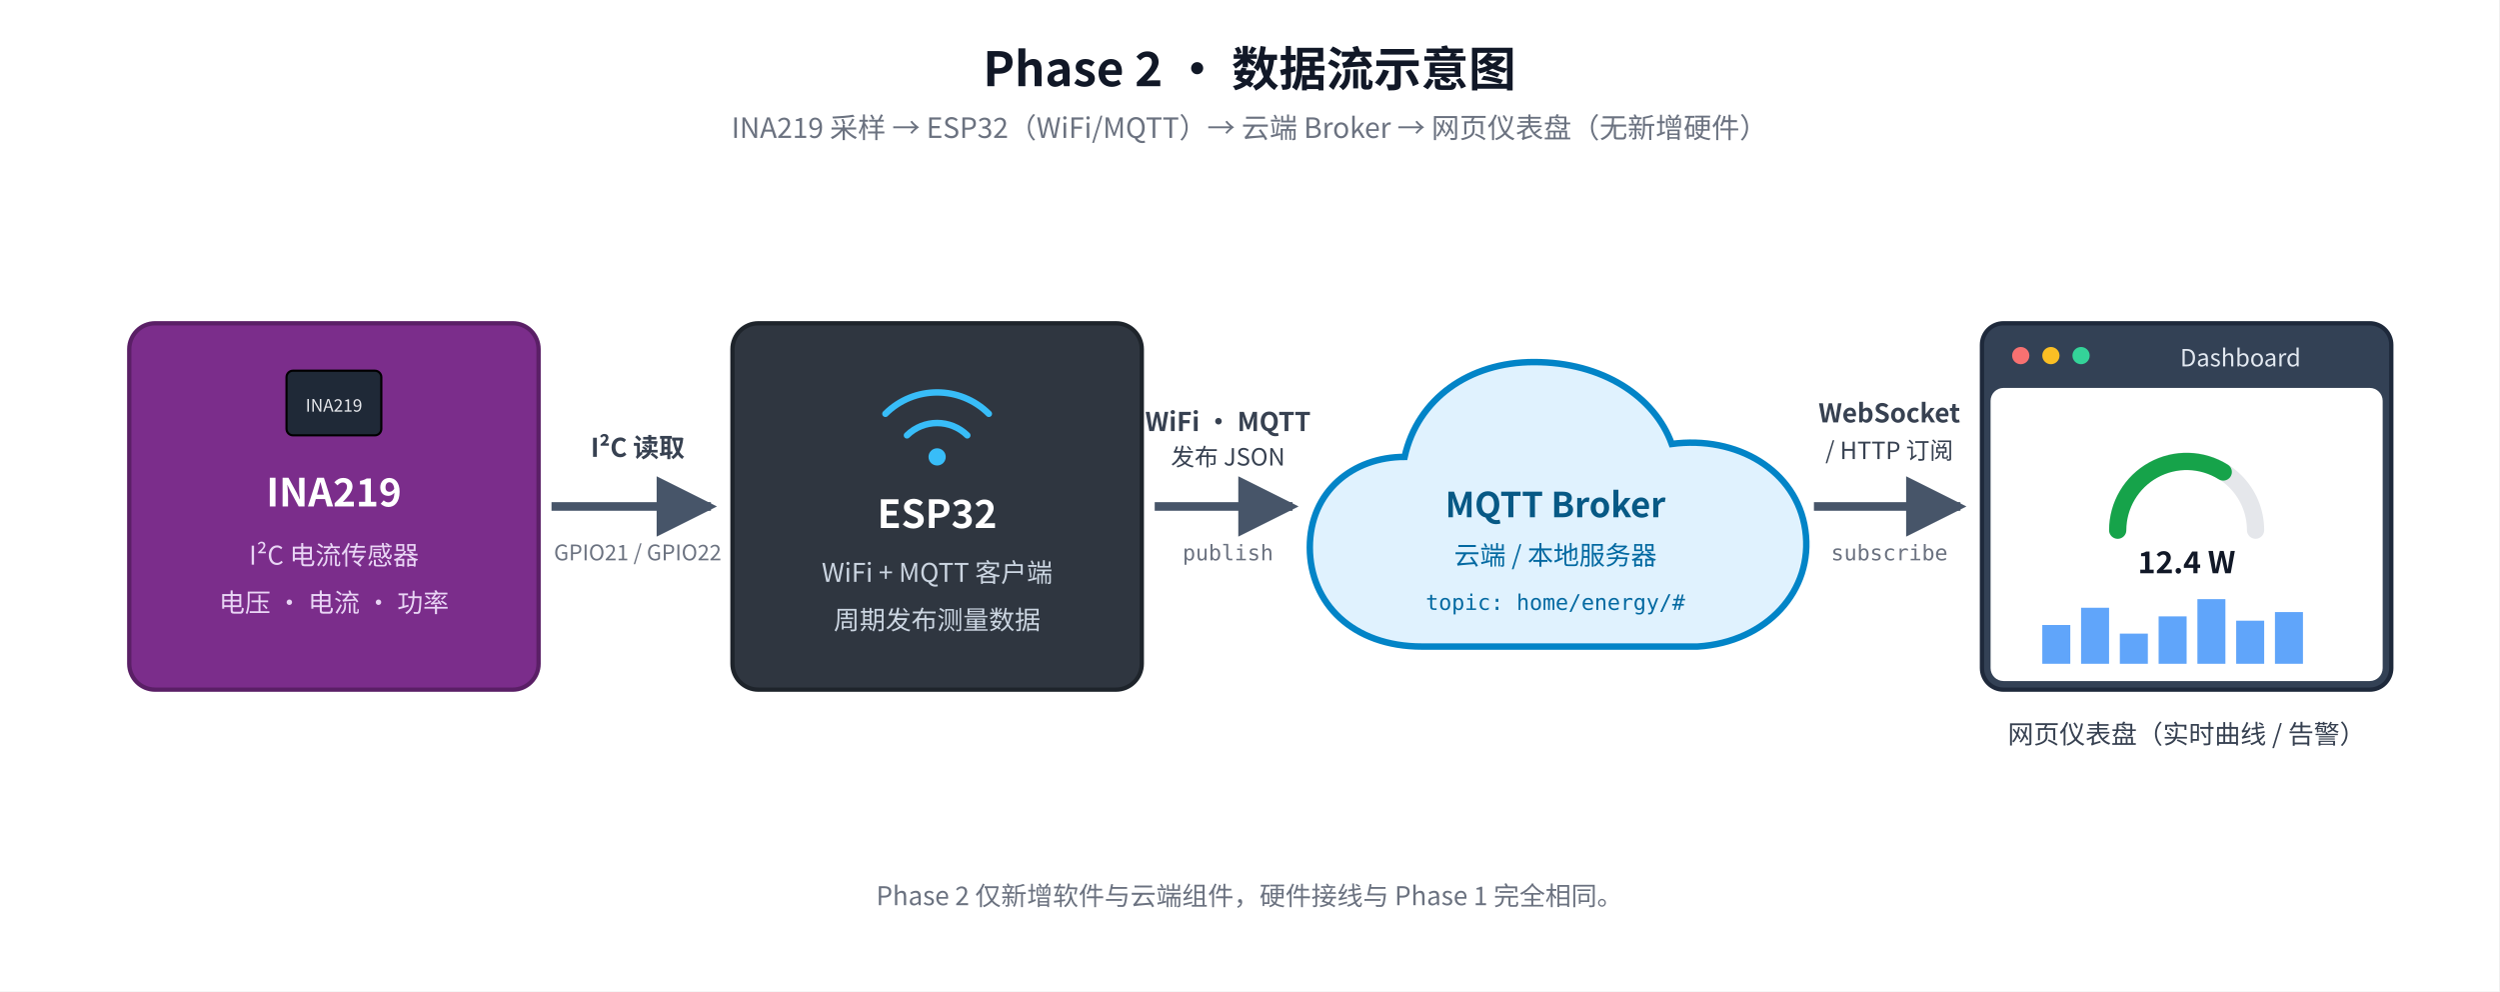
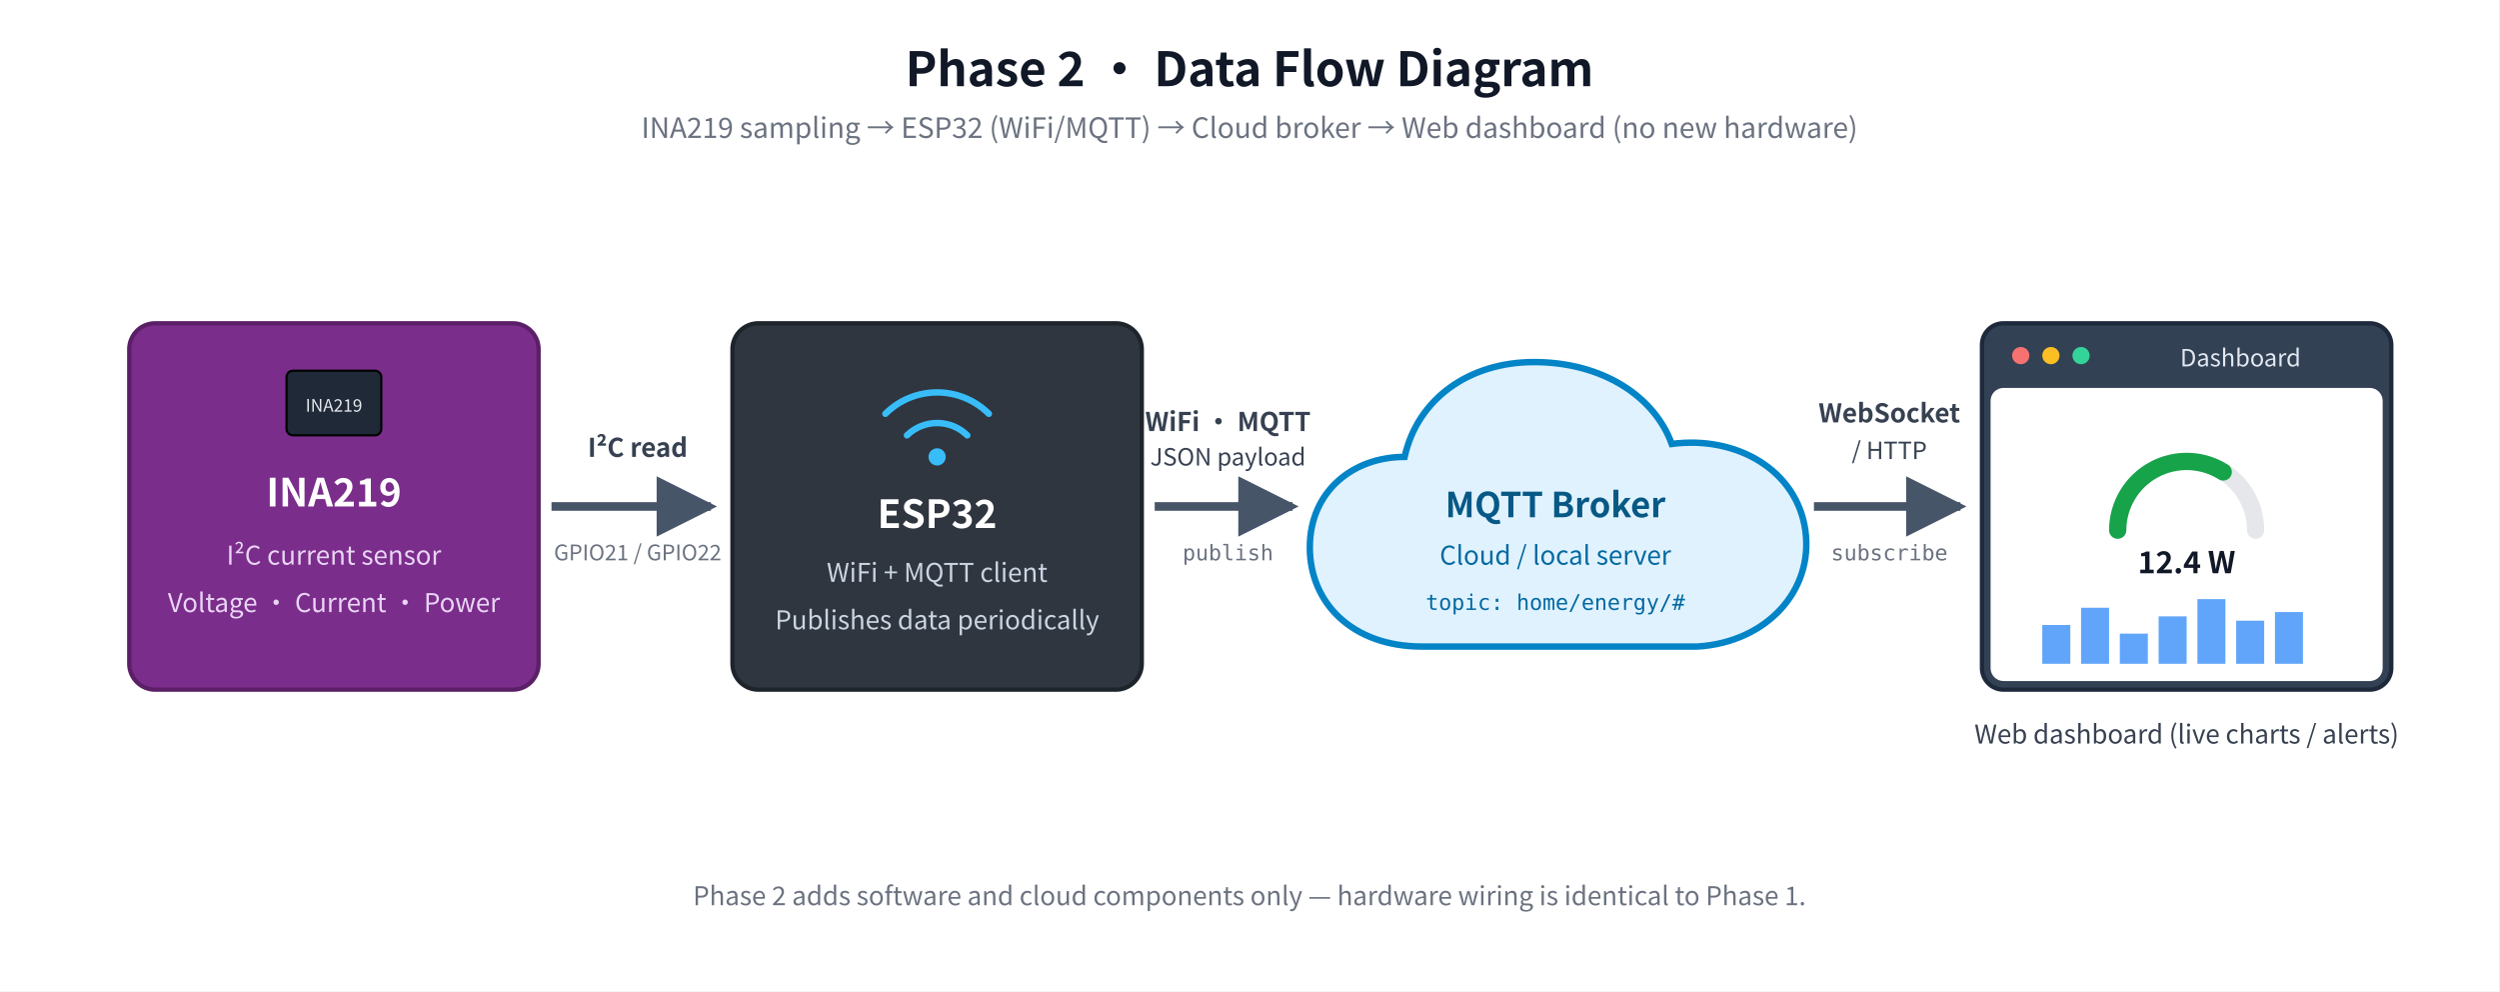
<svg xmlns="http://www.w3.org/2000/svg" viewBox="0 0 1160 460" font-family="ui-sans-serif,-apple-system,'Segoe UI','PingFang SC','Microsoft YaHei','Noto Sans CJK SC',sans-serif">
  <defs>
    <marker id="arr" viewBox="0 0 10 10" refX="9" refY="5" markerWidth="7" markerHeight="7" orient="auto">
      <path d="M0,0 L10,5 L0,10 Z" fill="#475569" />
    </marker>
  </defs>
  <rect x="0" y="0" width="1160" height="460" fill="#ffffff" />
-   <text x="580" y="40" text-anchor="middle" font-size="22" font-weight="700" fill="#111827">Phase 2 · 数据流示意图</text>
-   <text x="580" y="64" text-anchor="middle" font-size="13" fill="#6b7280">INA219 采样 → ESP32（WiFi/MQTT）→ 云端 Broker → 网页仪表盘（无新增硬件）</text>
+   <text x="580" y="40" text-anchor="middle" font-size="22" font-weight="700" fill="#111827">Phase 2 · Data Flow Diagram</text>
+   <text x="580" y="64" text-anchor="middle" font-size="13" fill="#6b7280">INA219 sampling → ESP32 (WiFi/MQTT) → Cloud broker → Web dashboard (no new hardware)</text>
  <line x1="256" y1="235" x2="330" y2="235" stroke="#475569" stroke-width="4" marker-end="url(#arr)" />
-   <text x="296" y="212" text-anchor="middle" font-size="12" font-weight="700" fill="#374151">I²C 读取</text>
+   <text x="296" y="212" text-anchor="middle" font-size="12" font-weight="700" fill="#374151">I²C read</text>
  <text x="296" y="260" text-anchor="middle" font-size="10" fill="#6b7280">GPIO21 / GPIO22</text>
  <line x1="536" y1="235" x2="600" y2="235" stroke="#475569" stroke-width="4" marker-end="url(#arr)" />
  <text x="570" y="200" text-anchor="middle" font-size="12" font-weight="700" fill="#374151">WiFi · MQTT</text>
-   <text x="570" y="216" text-anchor="middle" font-size="11" fill="#374151">发布 JSON</text>
+   <text x="570" y="216" text-anchor="middle" font-size="11" fill="#374151">JSON payload</text>
  <text x="570" y="260" text-anchor="middle" font-size="10" font-family="ui-monospace,Consolas,monospace" fill="#6b7280">publish</text>
  <line x1="842" y1="235" x2="910" y2="235" stroke="#475569" stroke-width="4" marker-end="url(#arr)" />
  <text x="877" y="196" text-anchor="middle" font-size="12" font-weight="700" fill="#374151">WebSocket</text>
-   <text x="877" y="213" text-anchor="middle" font-size="11" fill="#374151">/ HTTP 订阅</text>
+   <text x="877" y="213" text-anchor="middle" font-size="11" fill="#374151">/ HTTP</text>
  <text x="877" y="260" text-anchor="middle" font-size="10" font-family="ui-monospace,Consolas,monospace" fill="#6b7280">subscribe</text>
  <g>
    <rect x="60" y="150" width="190" height="170" rx="12" fill="#7b2d8b" stroke="#5a1f66" stroke-width="2" />
    <rect x="133" y="172" width="44" height="30" rx="3" fill="#1f2937" stroke="#000000" />
    <text x="155" y="191" text-anchor="middle" font-size="8" fill="#e5e7eb">INA219</text>
    <text x="155" y="235" text-anchor="middle" font-size="18" font-weight="700" fill="#ffffff">INA219</text>
-     <text x="155" y="262" text-anchor="middle" font-size="12" fill="#e9d5f5">I²C 电流传感器</text>
-     <text x="155" y="284" text-anchor="middle" font-size="12" fill="#e9d5f5">电压 · 电流 · 功率</text>
+     <text x="155" y="262" text-anchor="middle" font-size="12" fill="#e9d5f5">I²C current sensor</text>
+     <text x="155" y="284" text-anchor="middle" font-size="12" fill="#e9d5f5">Voltage · Current · Power</text>
  </g>
  <g>
    <rect x="340" y="150" width="190" height="170" rx="12" fill="#2f3640" stroke="#1e242b" stroke-width="2" />
    <g stroke="#38bdf8" stroke-width="3" fill="none" stroke-linecap="round">
      <path d="M411,192 A34,34 0 0 1 459,192" />
      <path d="M421,202 A20,20 0 0 1 449,202" />
    </g>
    <circle cx="435" cy="212" r="4" fill="#38bdf8" />
    <text x="435" y="245" text-anchor="middle" font-size="18" font-weight="700" fill="#ffffff">ESP32</text>
-     <text x="435" y="270" text-anchor="middle" font-size="12" fill="#cbd5e1">WiFi + MQTT 客户端</text>
-     <text x="435" y="292" text-anchor="middle" font-size="12" fill="#cbd5e1">周期发布测量数据</text>
+     <text x="435" y="270" text-anchor="middle" font-size="12" fill="#cbd5e1">WiFi + MQTT client</text>
+     <text x="435" y="292" text-anchor="middle" font-size="12" fill="#cbd5e1">Publishes data periodically</text>
  </g>
  <g>
    <path d="M660,300              C628,300 608,280 608,254              C608,228 628,212 652,212              C658,185 682,168 712,168              C744,168 768,184 776,206              C806,202 834,218 838,246              C842,274 820,298 788,300 Z" fill="#e0f2fe" stroke="#0284c7" stroke-width="3" />
    <text x="722" y="240" text-anchor="middle" font-size="16" font-weight="700" fill="#075985">MQTT Broker</text>
-     <text x="722" y="262" text-anchor="middle" font-size="12" fill="#0369a1">云端 / 本地服务器</text>
+     <text x="722" y="262" text-anchor="middle" font-size="12" fill="#0369a1">Cloud / local server</text>
    <text x="722" y="283" text-anchor="middle" font-size="10" font-family="ui-monospace,Consolas,monospace" fill="#0369a1">topic: home/energy/#</text>
  </g>
  <g>
    <rect x="920" y="150" width="190" height="170" rx="10" fill="#334155" stroke="#1e293b" stroke-width="2" />
    <rect x="924" y="180" width="182" height="136" rx="6" fill="#ffffff" />
    <circle cx="938" cy="165" r="4" fill="#f87171" />
    <circle cx="952" cy="165" r="4" fill="#fbbf24" />
    <circle cx="966" cy="165" r="4" fill="#34d399" />
    <text x="1040" y="170" text-anchor="middle" font-size="11" fill="#e2e8f0">Dashboard</text>
    <path d="M983,246 A32,32 0 0 1 1047,246" fill="none" stroke="#e5e7eb" stroke-width="8" stroke-linecap="round" />
    <path d="M983,246 A32,32 0 0 1 1032,219" fill="none" stroke="#16a34a" stroke-width="8" stroke-linecap="round" />
    <text x="1015" y="266" text-anchor="middle" font-size="14" font-weight="700" fill="#111827">12.4 W</text>
    <g fill="#60a5fa">
      <rect x="948" y="290" width="13" height="18" />
      <rect x="966" y="282" width="13" height="26" />
      <rect x="984" y="294" width="13" height="14" />
      <rect x="1002" y="286" width="13" height="22" />
      <rect x="1020" y="278" width="13" height="30" />
      <rect x="1038" y="288" width="13" height="20" />
      <rect x="1056" y="284" width="13" height="24" />
    </g>
  </g>
-   <text x="1015" y="345" text-anchor="middle" font-size="12" fill="#374151">网页仪表盘（实时曲线 / 告警）</text>
-   <text x="580" y="420" text-anchor="middle" font-size="12" fill="#6b7280">Phase 2 仅新增软件与云端组件，硬件接线与 Phase 1 完全相同。</text>
+   <text x="1015" y="345" text-anchor="middle" font-size="12" fill="#374151">Web dashboard (live charts / alerts)</text>
+   <text x="580" y="420" text-anchor="middle" font-size="12" fill="#6b7280">Phase 2 adds software and cloud components only — hardware wiring is identical to Phase 1.</text>
</svg>
